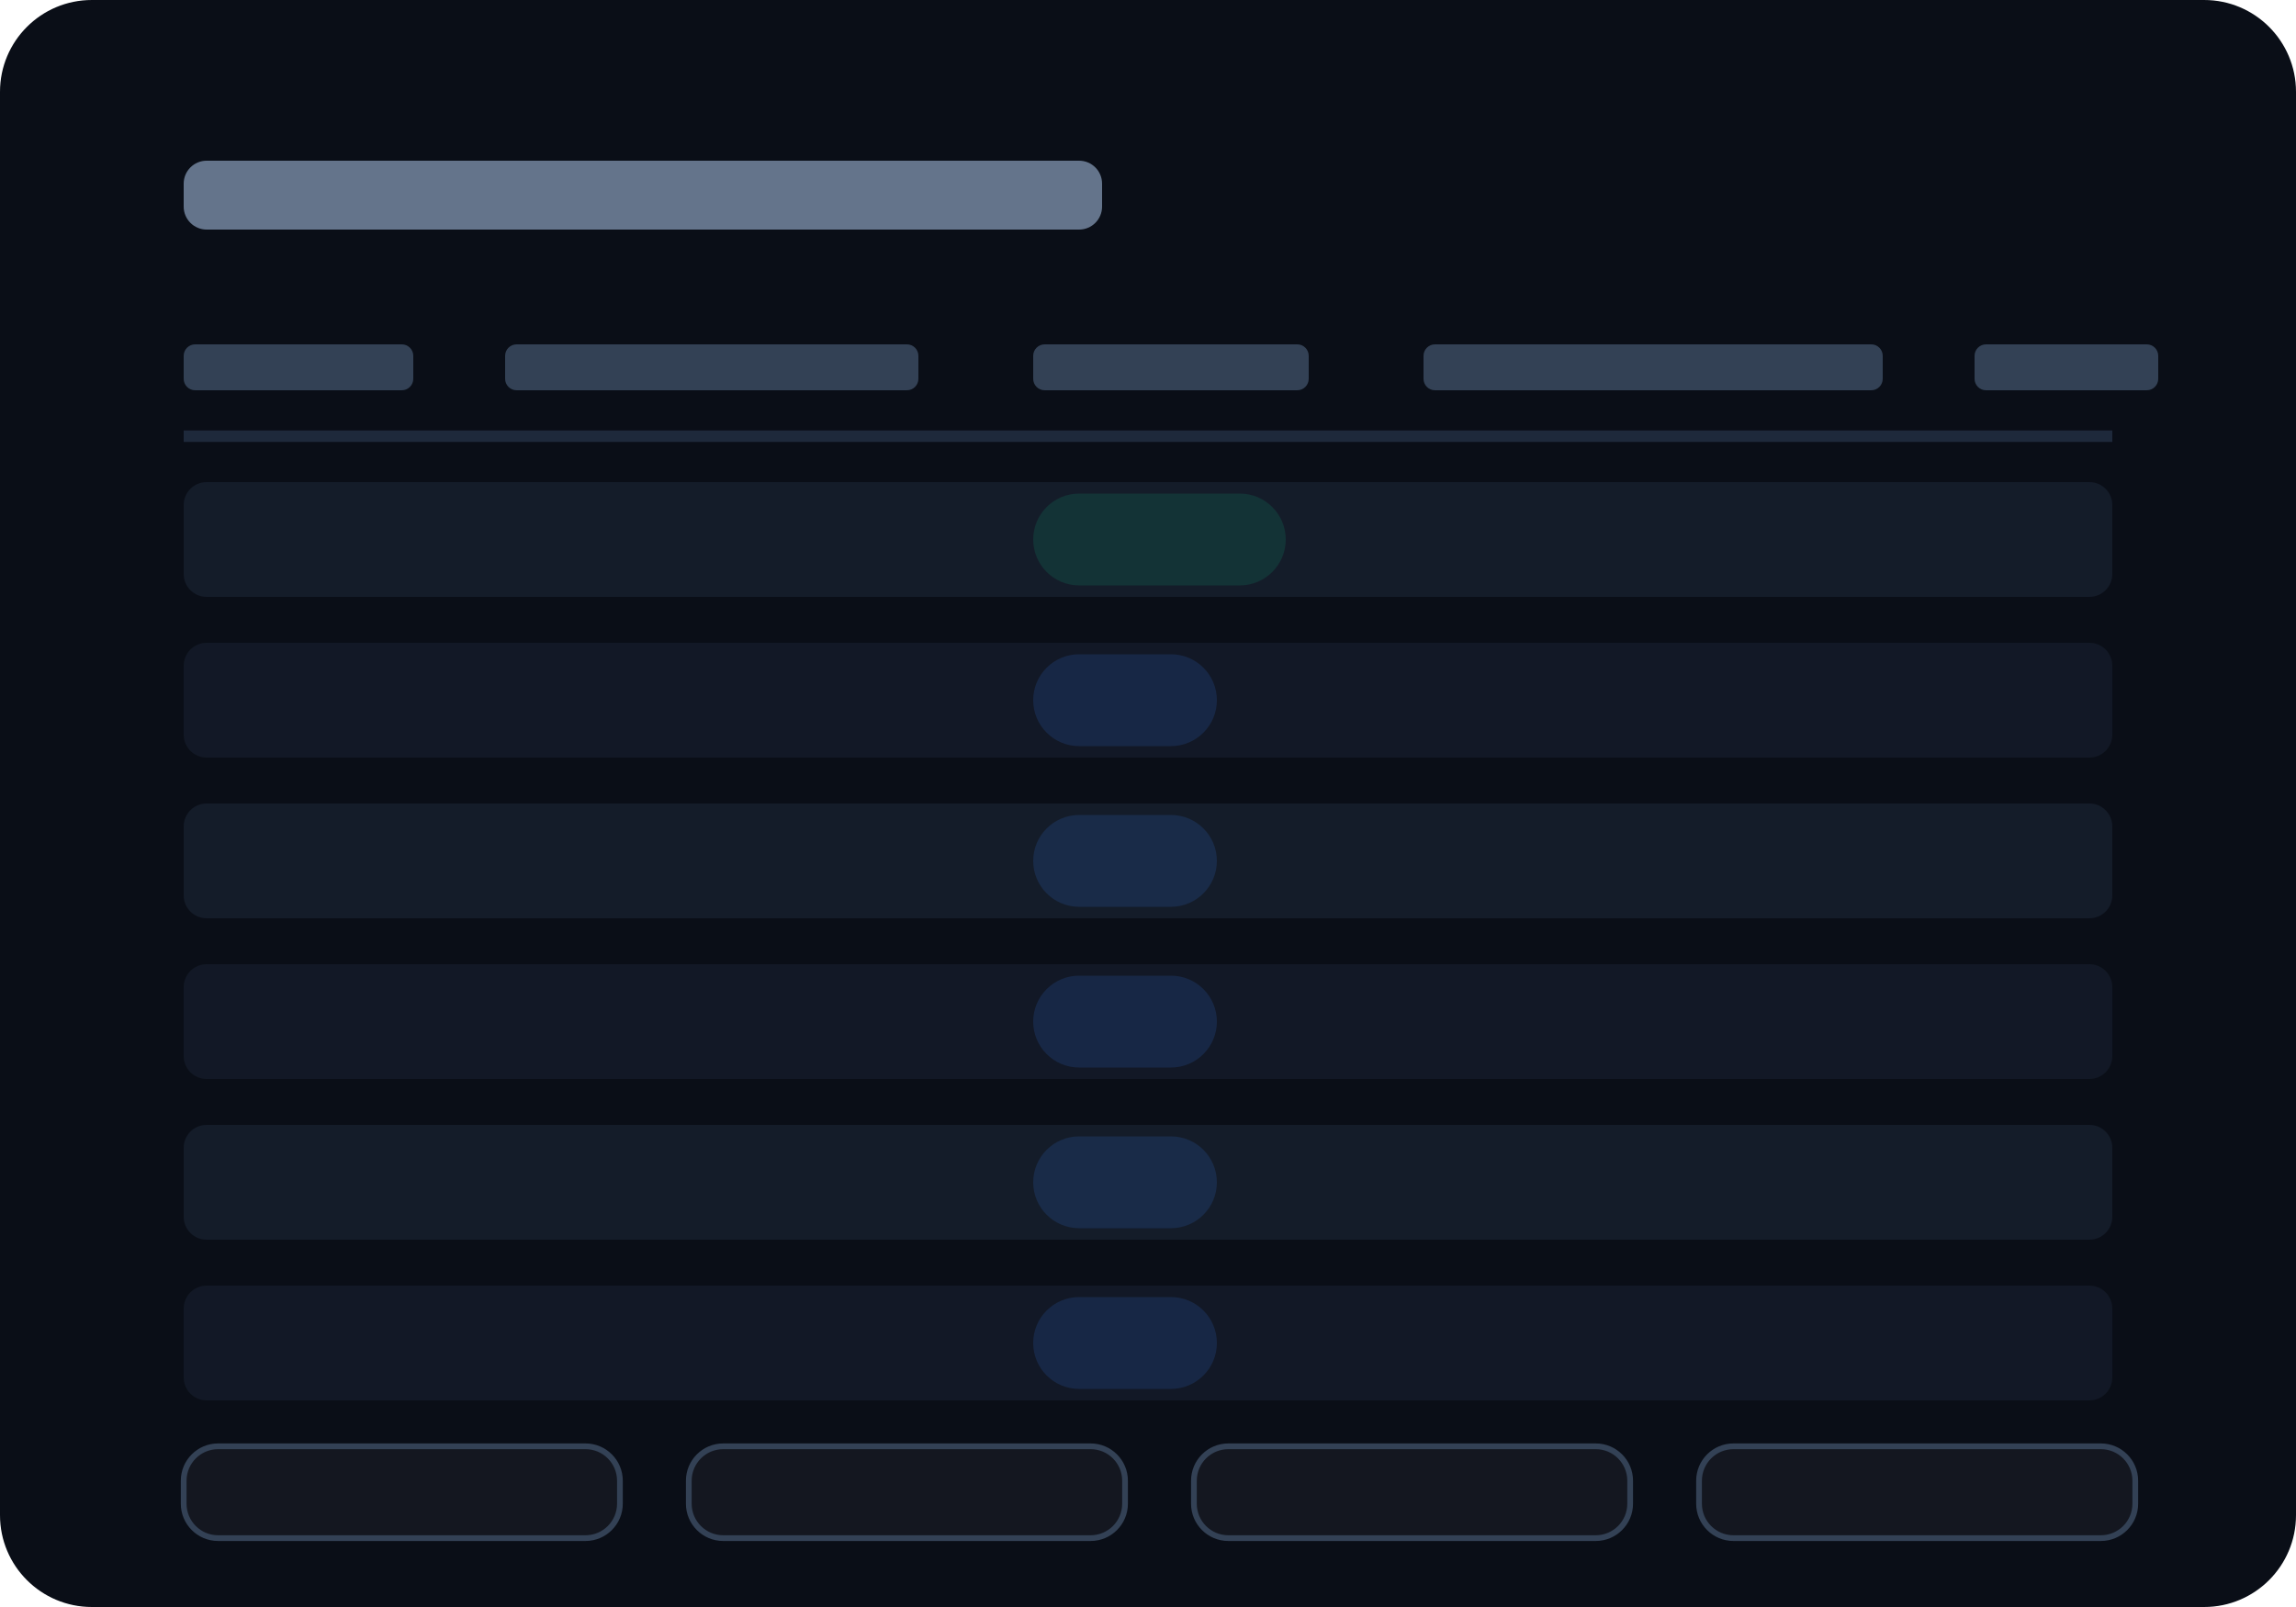
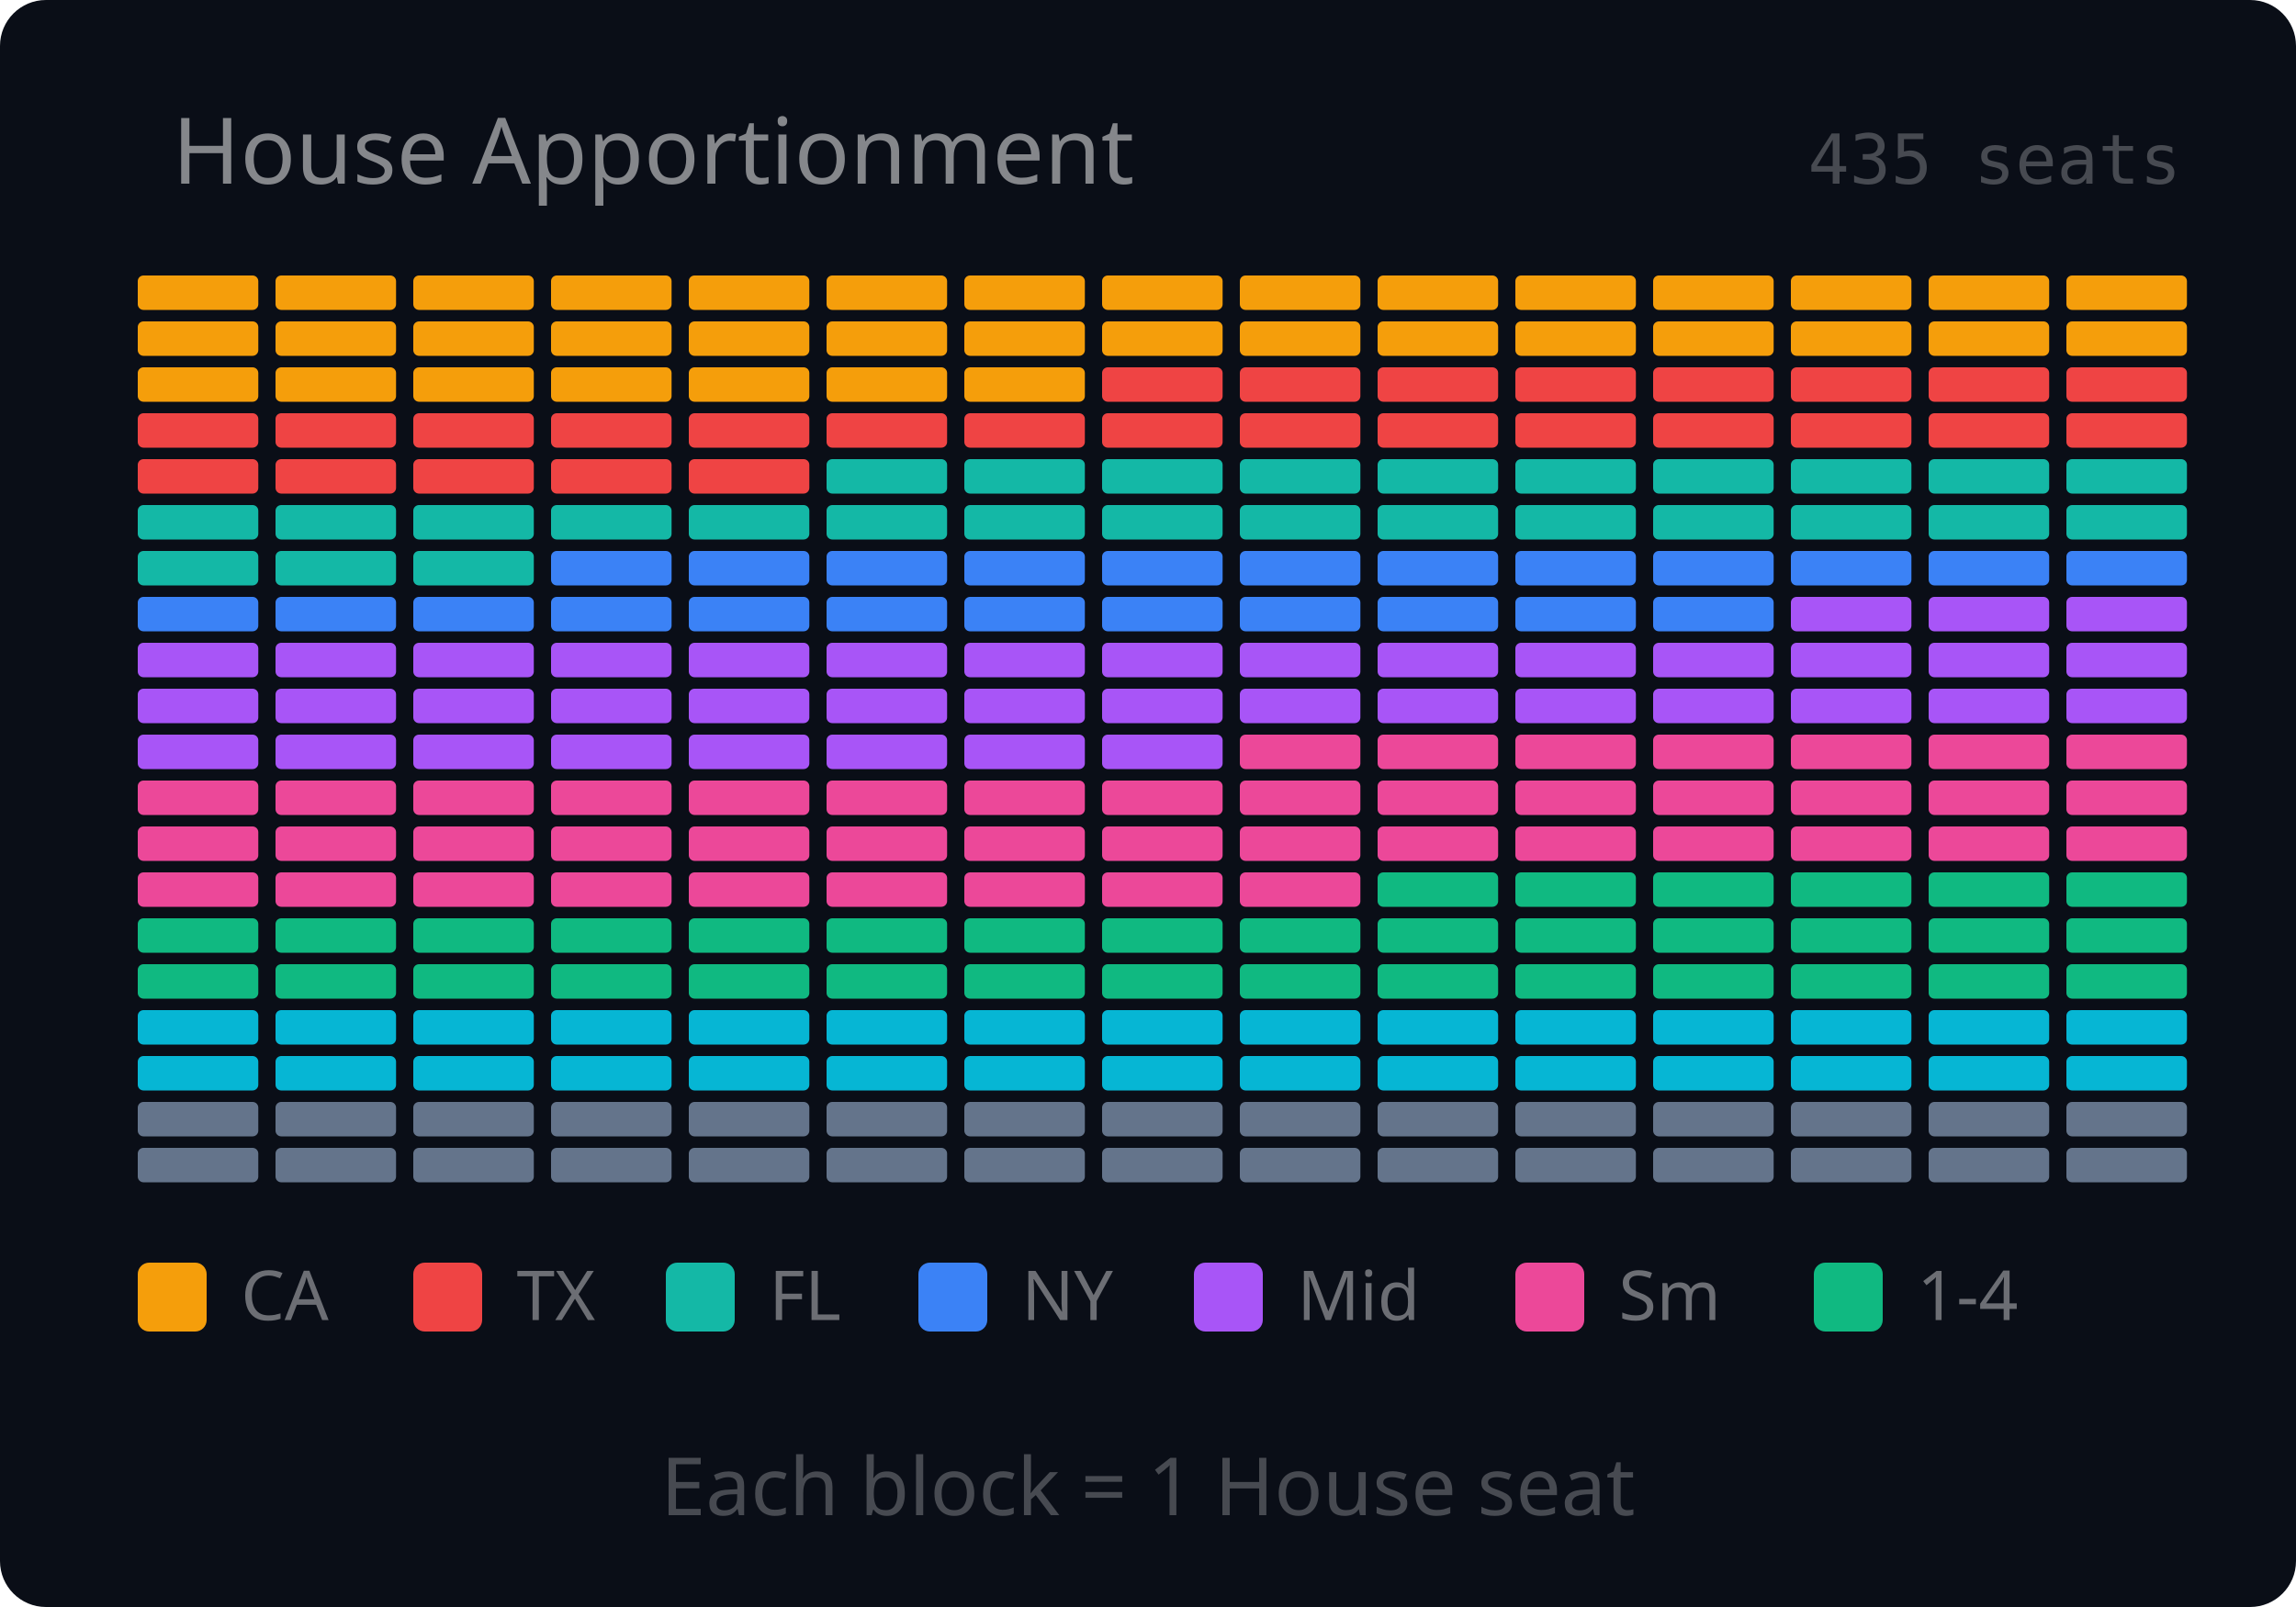
- <svg xmlns="http://www.w3.org/2000/svg" width="200" height="140" viewBox="0 0 200 140">
-   <rect width="200" height="140" rx="8" fill="#0a0e17" />
-   <rect x="16" y="14" width="80" height="6" rx="2" fill="#64748b" />
-   <rect x="16" y="30" width="20" height="4" rx="1" fill="#334155" />
-   <rect x="44" y="30" width="36" height="4" rx="1" fill="#334155" />
-   <rect x="90" y="30" width="24" height="4" rx="1" fill="#334155" />
-   <rect x="124" y="30" width="40" height="4" rx="1" fill="#334155" />
-   <rect x="172" y="30" width="16" height="4" rx="1" fill="#334155" />
-   <line x1="16" y1="38" x2="184" y2="38" stroke="#1e293b" stroke-width="1" />
-   <g fill="#1e293b">
-     <rect x="16" y="42" width="168" height="10" rx="2" opacity="0.5" />
-     <rect x="16" y="56" width="168" height="10" rx="2" opacity="0.4" />
-     <rect x="16" y="70" width="168" height="10" rx="2" opacity="0.5" />
-     <rect x="16" y="84" width="168" height="10" rx="2" opacity="0.4" />
-     <rect x="16" y="98" width="168" height="10" rx="2" opacity="0.5" />
-     <rect x="16" y="112" width="168" height="10" rx="2" opacity="0.4" />
-   </g>
-   <rect x="90" y="43" width="22" height="8" rx="4" fill="rgba(16,185,129,0.15)" />
-   <rect x="90" y="57" width="16" height="8" rx="4" fill="rgba(59,130,246,0.15)" />
-   <rect x="90" y="71" width="16" height="8" rx="4" fill="rgba(59,130,246,0.15)" />
-   <rect x="90" y="85" width="16" height="8" rx="4" fill="rgba(59,130,246,0.15)" />
-   <rect x="90" y="99" width="16" height="8" rx="4" fill="rgba(59,130,246,0.15)" />
-   <rect x="90" y="113" width="16" height="8" rx="4" fill="rgba(59,130,246,0.15)" />
-   <rect x="16" y="126" width="38" height="8" rx="3" fill="rgba(255,255,255,0.04)" stroke="#334155" stroke-width="0.5" />
-   <rect x="60" y="126" width="38" height="8" rx="3" fill="rgba(255,255,255,0.04)" stroke="#334155" stroke-width="0.5" />
-   <rect x="104" y="126" width="38" height="8" rx="3" fill="rgba(255,255,255,0.04)" stroke="#334155" stroke-width="0.5" />
-   <rect x="148" y="126" width="38" height="8" rx="3" fill="rgba(255,255,255,0.04)" stroke="#334155" stroke-width="0.5" />
+ <svg xmlns="http://www.w3.org/2000/svg" viewBox="0 0 200 140">
+   <rect width="200" height="140" rx="4" fill="#0a0e17" />
+   <text x="15" y="16" fill="rgba(255,255,255,0.5)" font-size="8" font-family="sans-serif" font-weight="500">House Apportionment</text>
+   <text x="190" y="16" fill="rgba(255,255,255,0.25)" font-size="6" font-family="monospace" text-anchor="end">435 seats</text>
+   <rect x="12" y="24" width="10.5" height="3" rx="0.5" fill="#f59e0b" />
+   <rect x="24" y="24" width="10.5" height="3" rx="0.5" fill="#f59e0b" />
+   <rect x="36" y="24" width="10.5" height="3" rx="0.5" fill="#f59e0b" />
+   <rect x="48" y="24" width="10.5" height="3" rx="0.5" fill="#f59e0b" />
+   <rect x="60" y="24" width="10.5" height="3" rx="0.5" fill="#f59e0b" />
+   <rect x="72" y="24" width="10.5" height="3" rx="0.5" fill="#f59e0b" />
+   <rect x="84" y="24" width="10.5" height="3" rx="0.5" fill="#f59e0b" />
+   <rect x="96" y="24" width="10.5" height="3" rx="0.5" fill="#f59e0b" />
+   <rect x="108" y="24" width="10.5" height="3" rx="0.5" fill="#f59e0b" />
+   <rect x="120" y="24" width="10.5" height="3" rx="0.5" fill="#f59e0b" />
+   <rect x="132" y="24" width="10.5" height="3" rx="0.5" fill="#f59e0b" />
+   <rect x="144" y="24" width="10.5" height="3" rx="0.5" fill="#f59e0b" />
+   <rect x="156" y="24" width="10.5" height="3" rx="0.5" fill="#f59e0b" />
+   <rect x="168" y="24" width="10.5" height="3" rx="0.5" fill="#f59e0b" />
+   <rect x="180" y="24" width="10.5" height="3" rx="0.5" fill="#f59e0b" />
+   <rect x="12" y="28" width="10.5" height="3" rx="0.5" fill="#f59e0b" />
+   <rect x="24" y="28" width="10.5" height="3" rx="0.5" fill="#f59e0b" />
+   <rect x="36" y="28" width="10.5" height="3" rx="0.5" fill="#f59e0b" />
+   <rect x="48" y="28" width="10.5" height="3" rx="0.5" fill="#f59e0b" />
+   <rect x="60" y="28" width="10.5" height="3" rx="0.5" fill="#f59e0b" />
+   <rect x="72" y="28" width="10.5" height="3" rx="0.5" fill="#f59e0b" />
+   <rect x="84" y="28" width="10.5" height="3" rx="0.5" fill="#f59e0b" />
+   <rect x="96" y="28" width="10.5" height="3" rx="0.5" fill="#f59e0b" />
+   <rect x="108" y="28" width="10.5" height="3" rx="0.5" fill="#f59e0b" />
+   <rect x="120" y="28" width="10.5" height="3" rx="0.5" fill="#f59e0b" />
+   <rect x="132" y="28" width="10.5" height="3" rx="0.5" fill="#f59e0b" />
+   <rect x="144" y="28" width="10.5" height="3" rx="0.5" fill="#f59e0b" />
+   <rect x="156" y="28" width="10.5" height="3" rx="0.5" fill="#f59e0b" />
+   <rect x="168" y="28" width="10.5" height="3" rx="0.5" fill="#f59e0b" />
+   <rect x="180" y="28" width="10.5" height="3" rx="0.5" fill="#f59e0b" />
+   <rect x="12" y="32" width="10.5" height="3" rx="0.5" fill="#f59e0b" />
+   <rect x="24" y="32" width="10.5" height="3" rx="0.5" fill="#f59e0b" />
+   <rect x="36" y="32" width="10.5" height="3" rx="0.5" fill="#f59e0b" />
+   <rect x="48" y="32" width="10.5" height="3" rx="0.5" fill="#f59e0b" />
+   <rect x="60" y="32" width="10.5" height="3" rx="0.5" fill="#f59e0b" />
+   <rect x="72" y="32" width="10.5" height="3" rx="0.5" fill="#f59e0b" />
+   <rect x="84" y="32" width="10.5" height="3" rx="0.5" fill="#f59e0b" />
+   <rect x="96" y="32" width="10.5" height="3" rx="0.5" fill="#ef4444" />
+   <rect x="108" y="32" width="10.5" height="3" rx="0.5" fill="#ef4444" />
+   <rect x="120" y="32" width="10.5" height="3" rx="0.5" fill="#ef4444" />
+   <rect x="132" y="32" width="10.5" height="3" rx="0.5" fill="#ef4444" />
+   <rect x="144" y="32" width="10.5" height="3" rx="0.5" fill="#ef4444" />
+   <rect x="156" y="32" width="10.5" height="3" rx="0.5" fill="#ef4444" />
+   <rect x="168" y="32" width="10.5" height="3" rx="0.5" fill="#ef4444" />
+   <rect x="180" y="32" width="10.5" height="3" rx="0.5" fill="#ef4444" />
+   <rect x="12" y="36" width="10.5" height="3" rx="0.5" fill="#ef4444" />
+   <rect x="24" y="36" width="10.5" height="3" rx="0.5" fill="#ef4444" />
+   <rect x="36" y="36" width="10.5" height="3" rx="0.5" fill="#ef4444" />
+   <rect x="48" y="36" width="10.5" height="3" rx="0.5" fill="#ef4444" />
+   <rect x="60" y="36" width="10.5" height="3" rx="0.5" fill="#ef4444" />
+   <rect x="72" y="36" width="10.5" height="3" rx="0.5" fill="#ef4444" />
+   <rect x="84" y="36" width="10.5" height="3" rx="0.5" fill="#ef4444" />
+   <rect x="96" y="36" width="10.5" height="3" rx="0.5" fill="#ef4444" />
+   <rect x="108" y="36" width="10.5" height="3" rx="0.5" fill="#ef4444" />
+   <rect x="120" y="36" width="10.5" height="3" rx="0.5" fill="#ef4444" />
+   <rect x="132" y="36" width="10.5" height="3" rx="0.5" fill="#ef4444" />
+   <rect x="144" y="36" width="10.5" height="3" rx="0.5" fill="#ef4444" />
+   <rect x="156" y="36" width="10.5" height="3" rx="0.5" fill="#ef4444" />
+   <rect x="168" y="36" width="10.5" height="3" rx="0.5" fill="#ef4444" />
+   <rect x="180" y="36" width="10.5" height="3" rx="0.5" fill="#ef4444" />
+   <rect x="12" y="40" width="10.5" height="3" rx="0.5" fill="#ef4444" />
+   <rect x="24" y="40" width="10.5" height="3" rx="0.5" fill="#ef4444" />
+   <rect x="36" y="40" width="10.5" height="3" rx="0.5" fill="#ef4444" />
+   <rect x="48" y="40" width="10.5" height="3" rx="0.5" fill="#ef4444" />
+   <rect x="60" y="40" width="10.5" height="3" rx="0.5" fill="#ef4444" />
+   <rect x="72" y="40" width="10.5" height="3" rx="0.5" fill="#14b8a6" />
+   <rect x="84" y="40" width="10.5" height="3" rx="0.5" fill="#14b8a6" />
+   <rect x="96" y="40" width="10.5" height="3" rx="0.5" fill="#14b8a6" />
+   <rect x="108" y="40" width="10.5" height="3" rx="0.5" fill="#14b8a6" />
+   <rect x="120" y="40" width="10.5" height="3" rx="0.5" fill="#14b8a6" />
+   <rect x="132" y="40" width="10.5" height="3" rx="0.5" fill="#14b8a6" />
+   <rect x="144" y="40" width="10.5" height="3" rx="0.5" fill="#14b8a6" />
+   <rect x="156" y="40" width="10.5" height="3" rx="0.5" fill="#14b8a6" />
+   <rect x="168" y="40" width="10.5" height="3" rx="0.5" fill="#14b8a6" />
+   <rect x="180" y="40" width="10.5" height="3" rx="0.5" fill="#14b8a6" />
+   <rect x="12" y="44" width="10.5" height="3" rx="0.5" fill="#14b8a6" />
+   <rect x="24" y="44" width="10.5" height="3" rx="0.5" fill="#14b8a6" />
+   <rect x="36" y="44" width="10.5" height="3" rx="0.5" fill="#14b8a6" />
+   <rect x="48" y="44" width="10.5" height="3" rx="0.5" fill="#14b8a6" />
+   <rect x="60" y="44" width="10.5" height="3" rx="0.5" fill="#14b8a6" />
+   <rect x="72" y="44" width="10.5" height="3" rx="0.5" fill="#14b8a6" />
+   <rect x="84" y="44" width="10.5" height="3" rx="0.5" fill="#14b8a6" />
+   <rect x="96" y="44" width="10.5" height="3" rx="0.5" fill="#14b8a6" />
+   <rect x="108" y="44" width="10.5" height="3" rx="0.5" fill="#14b8a6" />
+   <rect x="120" y="44" width="10.5" height="3" rx="0.5" fill="#14b8a6" />
+   <rect x="132" y="44" width="10.5" height="3" rx="0.5" fill="#14b8a6" />
+   <rect x="144" y="44" width="10.5" height="3" rx="0.5" fill="#14b8a6" />
+   <rect x="156" y="44" width="10.5" height="3" rx="0.5" fill="#14b8a6" />
+   <rect x="168" y="44" width="10.5" height="3" rx="0.5" fill="#14b8a6" />
+   <rect x="180" y="44" width="10.5" height="3" rx="0.5" fill="#14b8a6" />
+   <rect x="12" y="48" width="10.5" height="3" rx="0.5" fill="#14b8a6" />
+   <rect x="24" y="48" width="10.5" height="3" rx="0.5" fill="#14b8a6" />
+   <rect x="36" y="48" width="10.5" height="3" rx="0.5" fill="#14b8a6" />
+   <rect x="48" y="48" width="10.5" height="3" rx="0.5" fill="#3b82f6" />
+   <rect x="60" y="48" width="10.5" height="3" rx="0.5" fill="#3b82f6" />
+   <rect x="72" y="48" width="10.5" height="3" rx="0.5" fill="#3b82f6" />
+   <rect x="84" y="48" width="10.5" height="3" rx="0.5" fill="#3b82f6" />
+   <rect x="96" y="48" width="10.5" height="3" rx="0.5" fill="#3b82f6" />
+   <rect x="108" y="48" width="10.5" height="3" rx="0.5" fill="#3b82f6" />
+   <rect x="120" y="48" width="10.5" height="3" rx="0.5" fill="#3b82f6" />
+   <rect x="132" y="48" width="10.5" height="3" rx="0.5" fill="#3b82f6" />
+   <rect x="144" y="48" width="10.5" height="3" rx="0.5" fill="#3b82f6" />
+   <rect x="156" y="48" width="10.5" height="3" rx="0.5" fill="#3b82f6" />
+   <rect x="168" y="48" width="10.5" height="3" rx="0.5" fill="#3b82f6" />
+   <rect x="180" y="48" width="10.5" height="3" rx="0.5" fill="#3b82f6" />
+   <rect x="12" y="52" width="10.5" height="3" rx="0.5" fill="#3b82f6" />
+   <rect x="24" y="52" width="10.5" height="3" rx="0.5" fill="#3b82f6" />
+   <rect x="36" y="52" width="10.5" height="3" rx="0.5" fill="#3b82f6" />
+   <rect x="48" y="52" width="10.5" height="3" rx="0.5" fill="#3b82f6" />
+   <rect x="60" y="52" width="10.5" height="3" rx="0.5" fill="#3b82f6" />
+   <rect x="72" y="52" width="10.5" height="3" rx="0.5" fill="#3b82f6" />
+   <rect x="84" y="52" width="10.5" height="3" rx="0.5" fill="#3b82f6" />
+   <rect x="96" y="52" width="10.5" height="3" rx="0.5" fill="#3b82f6" />
+   <rect x="108" y="52" width="10.5" height="3" rx="0.5" fill="#3b82f6" />
+   <rect x="120" y="52" width="10.5" height="3" rx="0.5" fill="#3b82f6" />
+   <rect x="132" y="52" width="10.5" height="3" rx="0.5" fill="#3b82f6" />
+   <rect x="144" y="52" width="10.5" height="3" rx="0.5" fill="#3b82f6" />
+   <rect x="156" y="52" width="10.5" height="3" rx="0.5" fill="#a855f7" />
+   <rect x="168" y="52" width="10.5" height="3" rx="0.5" fill="#a855f7" />
+   <rect x="180" y="52" width="10.5" height="3" rx="0.5" fill="#a855f7" />
+   <rect x="12" y="56" width="10.5" height="3" rx="0.5" fill="#a855f7" />
+   <rect x="24" y="56" width="10.5" height="3" rx="0.5" fill="#a855f7" />
+   <rect x="36" y="56" width="10.5" height="3" rx="0.5" fill="#a855f7" />
+   <rect x="48" y="56" width="10.5" height="3" rx="0.5" fill="#a855f7" />
+   <rect x="60" y="56" width="10.5" height="3" rx="0.5" fill="#a855f7" />
+   <rect x="72" y="56" width="10.5" height="3" rx="0.5" fill="#a855f7" />
+   <rect x="84" y="56" width="10.5" height="3" rx="0.5" fill="#a855f7" />
+   <rect x="96" y="56" width="10.5" height="3" rx="0.5" fill="#a855f7" />
+   <rect x="108" y="56" width="10.5" height="3" rx="0.5" fill="#a855f7" />
+   <rect x="120" y="56" width="10.5" height="3" rx="0.5" fill="#a855f7" />
+   <rect x="132" y="56" width="10.5" height="3" rx="0.5" fill="#a855f7" />
+   <rect x="144" y="56" width="10.5" height="3" rx="0.5" fill="#a855f7" />
+   <rect x="156" y="56" width="10.5" height="3" rx="0.5" fill="#a855f7" />
+   <rect x="168" y="56" width="10.5" height="3" rx="0.5" fill="#a855f7" />
+   <rect x="180" y="56" width="10.5" height="3" rx="0.5" fill="#a855f7" />
+   <rect x="12" y="60" width="10.5" height="3" rx="0.5" fill="#a855f7" />
+   <rect x="24" y="60" width="10.5" height="3" rx="0.5" fill="#a855f7" />
+   <rect x="36" y="60" width="10.5" height="3" rx="0.5" fill="#a855f7" />
+   <rect x="48" y="60" width="10.5" height="3" rx="0.5" fill="#a855f7" />
+   <rect x="60" y="60" width="10.5" height="3" rx="0.5" fill="#a855f7" />
+   <rect x="72" y="60" width="10.5" height="3" rx="0.5" fill="#a855f7" />
+   <rect x="84" y="60" width="10.5" height="3" rx="0.5" fill="#a855f7" />
+   <rect x="96" y="60" width="10.5" height="3" rx="0.5" fill="#a855f7" />
+   <rect x="108" y="60" width="10.5" height="3" rx="0.5" fill="#a855f7" />
+   <rect x="120" y="60" width="10.5" height="3" rx="0.5" fill="#a855f7" />
+   <rect x="132" y="60" width="10.5" height="3" rx="0.5" fill="#a855f7" />
+   <rect x="144" y="60" width="10.5" height="3" rx="0.5" fill="#a855f7" />
+   <rect x="156" y="60" width="10.5" height="3" rx="0.5" fill="#a855f7" />
+   <rect x="168" y="60" width="10.5" height="3" rx="0.5" fill="#a855f7" />
+   <rect x="180" y="60" width="10.5" height="3" rx="0.5" fill="#a855f7" />
+   <rect x="12" y="64" width="10.5" height="3" rx="0.5" fill="#a855f7" />
+   <rect x="24" y="64" width="10.5" height="3" rx="0.5" fill="#a855f7" />
+   <rect x="36" y="64" width="10.5" height="3" rx="0.5" fill="#a855f7" />
+   <rect x="48" y="64" width="10.5" height="3" rx="0.5" fill="#a855f7" />
+   <rect x="60" y="64" width="10.5" height="3" rx="0.5" fill="#a855f7" />
+   <rect x="72" y="64" width="10.5" height="3" rx="0.5" fill="#a855f7" />
+   <rect x="84" y="64" width="10.5" height="3" rx="0.5" fill="#a855f7" />
+   <rect x="96" y="64" width="10.5" height="3" rx="0.5" fill="#a855f7" />
+   <rect x="108" y="64" width="10.5" height="3" rx="0.5" fill="#ec4899" />
+   <rect x="120" y="64" width="10.5" height="3" rx="0.5" fill="#ec4899" />
+   <rect x="132" y="64" width="10.5" height="3" rx="0.5" fill="#ec4899" />
+   <rect x="144" y="64" width="10.5" height="3" rx="0.5" fill="#ec4899" />
+   <rect x="156" y="64" width="10.5" height="3" rx="0.5" fill="#ec4899" />
+   <rect x="168" y="64" width="10.5" height="3" rx="0.5" fill="#ec4899" />
+   <rect x="180" y="64" width="10.5" height="3" rx="0.5" fill="#ec4899" />
+   <rect x="12" y="68" width="10.5" height="3" rx="0.5" fill="#ec4899" />
+   <rect x="24" y="68" width="10.5" height="3" rx="0.5" fill="#ec4899" />
+   <rect x="36" y="68" width="10.5" height="3" rx="0.5" fill="#ec4899" />
+   <rect x="48" y="68" width="10.5" height="3" rx="0.5" fill="#ec4899" />
+   <rect x="60" y="68" width="10.5" height="3" rx="0.5" fill="#ec4899" />
+   <rect x="72" y="68" width="10.5" height="3" rx="0.5" fill="#ec4899" />
+   <rect x="84" y="68" width="10.5" height="3" rx="0.5" fill="#ec4899" />
+   <rect x="96" y="68" width="10.5" height="3" rx="0.5" fill="#ec4899" />
+   <rect x="108" y="68" width="10.5" height="3" rx="0.5" fill="#ec4899" />
+   <rect x="120" y="68" width="10.5" height="3" rx="0.5" fill="#ec4899" />
+   <rect x="132" y="68" width="10.5" height="3" rx="0.5" fill="#ec4899" />
+   <rect x="144" y="68" width="10.5" height="3" rx="0.5" fill="#ec4899" />
+   <rect x="156" y="68" width="10.5" height="3" rx="0.5" fill="#ec4899" />
+   <rect x="168" y="68" width="10.5" height="3" rx="0.5" fill="#ec4899" />
+   <rect x="180" y="68" width="10.5" height="3" rx="0.5" fill="#ec4899" />
+   <rect x="12" y="72" width="10.5" height="3" rx="0.5" fill="#ec4899" />
+   <rect x="24" y="72" width="10.5" height="3" rx="0.5" fill="#ec4899" />
+   <rect x="36" y="72" width="10.5" height="3" rx="0.5" fill="#ec4899" />
+   <rect x="48" y="72" width="10.5" height="3" rx="0.5" fill="#ec4899" />
+   <rect x="60" y="72" width="10.5" height="3" rx="0.5" fill="#ec4899" />
+   <rect x="72" y="72" width="10.5" height="3" rx="0.5" fill="#ec4899" />
+   <rect x="84" y="72" width="10.5" height="3" rx="0.5" fill="#ec4899" />
+   <rect x="96" y="72" width="10.5" height="3" rx="0.5" fill="#ec4899" />
+   <rect x="108" y="72" width="10.5" height="3" rx="0.5" fill="#ec4899" />
+   <rect x="120" y="72" width="10.5" height="3" rx="0.5" fill="#ec4899" />
+   <rect x="132" y="72" width="10.5" height="3" rx="0.5" fill="#ec4899" />
+   <rect x="144" y="72" width="10.5" height="3" rx="0.5" fill="#ec4899" />
+   <rect x="156" y="72" width="10.5" height="3" rx="0.5" fill="#ec4899" />
+   <rect x="168" y="72" width="10.5" height="3" rx="0.5" fill="#ec4899" />
+   <rect x="180" y="72" width="10.5" height="3" rx="0.5" fill="#ec4899" />
+   <rect x="12" y="76" width="10.5" height="3" rx="0.5" fill="#ec4899" />
+   <rect x="24" y="76" width="10.5" height="3" rx="0.5" fill="#ec4899" />
+   <rect x="36" y="76" width="10.5" height="3" rx="0.5" fill="#ec4899" />
+   <rect x="48" y="76" width="10.5" height="3" rx="0.5" fill="#ec4899" />
+   <rect x="60" y="76" width="10.5" height="3" rx="0.5" fill="#ec4899" />
+   <rect x="72" y="76" width="10.5" height="3" rx="0.5" fill="#ec4899" />
+   <rect x="84" y="76" width="10.5" height="3" rx="0.5" fill="#ec4899" />
+   <rect x="96" y="76" width="10.5" height="3" rx="0.5" fill="#ec4899" />
+   <rect x="108" y="76" width="10.5" height="3" rx="0.5" fill="#ec4899" />
+   <rect x="120" y="76" width="10.5" height="3" rx="0.5" fill="#10b981" />
+   <rect x="132" y="76" width="10.5" height="3" rx="0.5" fill="#10b981" />
+   <rect x="144" y="76" width="10.5" height="3" rx="0.5" fill="#10b981" />
+   <rect x="156" y="76" width="10.5" height="3" rx="0.5" fill="#10b981" />
+   <rect x="168" y="76" width="10.5" height="3" rx="0.5" fill="#10b981" />
+   <rect x="180" y="76" width="10.5" height="3" rx="0.5" fill="#10b981" />
+   <rect x="12" y="80" width="10.5" height="3" rx="0.5" fill="#10b981" />
+   <rect x="24" y="80" width="10.5" height="3" rx="0.5" fill="#10b981" />
+   <rect x="36" y="80" width="10.5" height="3" rx="0.5" fill="#10b981" />
+   <rect x="48" y="80" width="10.5" height="3" rx="0.5" fill="#10b981" />
+   <rect x="60" y="80" width="10.5" height="3" rx="0.5" fill="#10b981" />
+   <rect x="72" y="80" width="10.5" height="3" rx="0.5" fill="#10b981" />
+   <rect x="84" y="80" width="10.5" height="3" rx="0.5" fill="#10b981" />
+   <rect x="96" y="80" width="10.5" height="3" rx="0.5" fill="#10b981" />
+   <rect x="108" y="80" width="10.5" height="3" rx="0.5" fill="#10b981" />
+   <rect x="120" y="80" width="10.5" height="3" rx="0.5" fill="#10b981" />
+   <rect x="132" y="80" width="10.5" height="3" rx="0.5" fill="#10b981" />
+   <rect x="144" y="80" width="10.5" height="3" rx="0.5" fill="#10b981" />
+   <rect x="156" y="80" width="10.5" height="3" rx="0.5" fill="#10b981" />
+   <rect x="168" y="80" width="10.5" height="3" rx="0.5" fill="#10b981" />
+   <rect x="180" y="80" width="10.5" height="3" rx="0.5" fill="#10b981" />
+   <rect x="12" y="84" width="10.5" height="3" rx="0.5" fill="#10b981" />
+   <rect x="24" y="84" width="10.5" height="3" rx="0.5" fill="#10b981" />
+   <rect x="36" y="84" width="10.5" height="3" rx="0.5" fill="#10b981" />
+   <rect x="48" y="84" width="10.5" height="3" rx="0.5" fill="#10b981" />
+   <rect x="60" y="84" width="10.5" height="3" rx="0.5" fill="#10b981" />
+   <rect x="72" y="84" width="10.5" height="3" rx="0.5" fill="#10b981" />
+   <rect x="84" y="84" width="10.5" height="3" rx="0.5" fill="#10b981" />
+   <rect x="96" y="84" width="10.5" height="3" rx="0.5" fill="#10b981" />
+   <rect x="108" y="84" width="10.5" height="3" rx="0.5" fill="#10b981" />
+   <rect x="120" y="84" width="10.5" height="3" rx="0.5" fill="#10b981" />
+   <rect x="132" y="84" width="10.5" height="3" rx="0.5" fill="#10b981" />
+   <rect x="144" y="84" width="10.5" height="3" rx="0.5" fill="#10b981" />
+   <rect x="156" y="84" width="10.5" height="3" rx="0.5" fill="#10b981" />
+   <rect x="168" y="84" width="10.5" height="3" rx="0.5" fill="#10b981" />
+   <rect x="180" y="84" width="10.5" height="3" rx="0.5" fill="#10b981" />
+   <rect x="12" y="88" width="10.5" height="3" rx="0.5" fill="#06b6d4" />
+   <rect x="24" y="88" width="10.5" height="3" rx="0.5" fill="#06b6d4" />
+   <rect x="36" y="88" width="10.5" height="3" rx="0.5" fill="#06b6d4" />
+   <rect x="48" y="88" width="10.5" height="3" rx="0.5" fill="#06b6d4" />
+   <rect x="60" y="88" width="10.5" height="3" rx="0.5" fill="#06b6d4" />
+   <rect x="72" y="88" width="10.5" height="3" rx="0.5" fill="#06b6d4" />
+   <rect x="84" y="88" width="10.5" height="3" rx="0.5" fill="#06b6d4" />
+   <rect x="96" y="88" width="10.5" height="3" rx="0.5" fill="#06b6d4" />
+   <rect x="108" y="88" width="10.5" height="3" rx="0.5" fill="#06b6d4" />
+   <rect x="120" y="88" width="10.5" height="3" rx="0.5" fill="#06b6d4" />
+   <rect x="132" y="88" width="10.5" height="3" rx="0.5" fill="#06b6d4" />
+   <rect x="144" y="88" width="10.5" height="3" rx="0.5" fill="#06b6d4" />
+   <rect x="156" y="88" width="10.5" height="3" rx="0.5" fill="#06b6d4" />
+   <rect x="168" y="88" width="10.5" height="3" rx="0.5" fill="#06b6d4" />
+   <rect x="180" y="88" width="10.5" height="3" rx="0.5" fill="#06b6d4" />
+   <rect x="12" y="92" width="10.5" height="3" rx="0.5" fill="#06b6d4" />
+   <rect x="24" y="92" width="10.5" height="3" rx="0.5" fill="#06b6d4" />
+   <rect x="36" y="92" width="10.5" height="3" rx="0.5" fill="#06b6d4" />
+   <rect x="48" y="92" width="10.5" height="3" rx="0.5" fill="#06b6d4" />
+   <rect x="60" y="92" width="10.5" height="3" rx="0.5" fill="#06b6d4" />
+   <rect x="72" y="92" width="10.5" height="3" rx="0.5" fill="#06b6d4" />
+   <rect x="84" y="92" width="10.5" height="3" rx="0.5" fill="#06b6d4" />
+   <rect x="96" y="92" width="10.5" height="3" rx="0.5" fill="#06b6d4" />
+   <rect x="108" y="92" width="10.5" height="3" rx="0.5" fill="#06b6d4" />
+   <rect x="120" y="92" width="10.5" height="3" rx="0.5" fill="#06b6d4" />
+   <rect x="132" y="92" width="10.5" height="3" rx="0.5" fill="#06b6d4" />
+   <rect x="144" y="92" width="10.5" height="3" rx="0.5" fill="#06b6d4" />
+   <rect x="156" y="92" width="10.5" height="3" rx="0.5" fill="#06b6d4" />
+   <rect x="168" y="92" width="10.5" height="3" rx="0.5" fill="#06b6d4" />
+   <rect x="180" y="92" width="10.5" height="3" rx="0.5" fill="#06b6d4" />
+   <rect x="12" y="96" width="10.5" height="3" rx="0.5" fill="#64748b" />
+   <rect x="24" y="96" width="10.5" height="3" rx="0.5" fill="#64748b" />
+   <rect x="36" y="96" width="10.5" height="3" rx="0.5" fill="#64748b" />
+   <rect x="48" y="96" width="10.5" height="3" rx="0.5" fill="#64748b" />
+   <rect x="60" y="96" width="10.5" height="3" rx="0.5" fill="#64748b" />
+   <rect x="72" y="96" width="10.5" height="3" rx="0.5" fill="#64748b" />
+   <rect x="84" y="96" width="10.5" height="3" rx="0.5" fill="#64748b" />
+   <rect x="96" y="96" width="10.5" height="3" rx="0.5" fill="#64748b" />
+   <rect x="108" y="96" width="10.5" height="3" rx="0.5" fill="#64748b" />
+   <rect x="120" y="96" width="10.5" height="3" rx="0.5" fill="#64748b" />
+   <rect x="132" y="96" width="10.5" height="3" rx="0.5" fill="#64748b" />
+   <rect x="144" y="96" width="10.5" height="3" rx="0.5" fill="#64748b" />
+   <rect x="156" y="96" width="10.5" height="3" rx="0.5" fill="#64748b" />
+   <rect x="168" y="96" width="10.5" height="3" rx="0.5" fill="#64748b" />
+   <rect x="180" y="96" width="10.5" height="3" rx="0.5" fill="#64748b" />
+   <rect x="12" y="100" width="10.5" height="3" rx="0.5" fill="#64748b" />
+   <rect x="24" y="100" width="10.5" height="3" rx="0.5" fill="#64748b" />
+   <rect x="36" y="100" width="10.5" height="3" rx="0.5" fill="#64748b" />
+   <rect x="48" y="100" width="10.5" height="3" rx="0.5" fill="#64748b" />
+   <rect x="60" y="100" width="10.5" height="3" rx="0.5" fill="#64748b" />
+   <rect x="72" y="100" width="10.5" height="3" rx="0.5" fill="#64748b" />
+   <rect x="84" y="100" width="10.5" height="3" rx="0.5" fill="#64748b" />
+   <rect x="96" y="100" width="10.5" height="3" rx="0.5" fill="#64748b" />
+   <rect x="108" y="100" width="10.5" height="3" rx="0.5" fill="#64748b" />
+   <rect x="120" y="100" width="10.5" height="3" rx="0.5" fill="#64748b" />
+   <rect x="132" y="100" width="10.5" height="3" rx="0.5" fill="#64748b" />
+   <rect x="144" y="100" width="10.5" height="3" rx="0.5" fill="#64748b" />
+   <rect x="156" y="100" width="10.5" height="3" rx="0.5" fill="#64748b" />
+   <rect x="168" y="100" width="10.5" height="3" rx="0.5" fill="#64748b" />
+   <rect x="180" y="100" width="10.5" height="3" rx="0.5" fill="#64748b" />
+   <rect x="12" y="110" width="6" height="6" rx="1" fill="#f59e0b" />
+   <text x="21" y="115" fill="rgba(255,255,255,0.4)" font-size="6" font-family="sans-serif">CA</text>
+   <rect x="36" y="110" width="6" height="6" rx="1" fill="#ef4444" />
+   <text x="45" y="115" fill="rgba(255,255,255,0.4)" font-size="6" font-family="sans-serif">TX</text>
+   <rect x="58" y="110" width="6" height="6" rx="1" fill="#14b8a6" />
+   <text x="67" y="115" fill="rgba(255,255,255,0.4)" font-size="6" font-family="sans-serif">FL</text>
+   <rect x="80" y="110" width="6" height="6" rx="1" fill="#3b82f6" />
+   <text x="89" y="115" fill="rgba(255,255,255,0.4)" font-size="6" font-family="sans-serif">NY</text>
+   <rect x="104" y="110" width="6" height="6" rx="1" fill="#a855f7" />
+   <text x="113" y="115" fill="rgba(255,255,255,0.4)" font-size="6" font-family="sans-serif">Mid</text>
+   <rect x="132" y="110" width="6" height="6" rx="1" fill="#ec4899" />
+   <text x="141" y="115" fill="rgba(255,255,255,0.4)" font-size="6" font-family="sans-serif">Sm</text>
+   <rect x="158" y="110" width="6" height="6" rx="1" fill="#10b981" />
+   <text x="167" y="115" fill="rgba(255,255,255,0.4)" font-size="6" font-family="sans-serif">1-4</text>
+   <text x="100" y="132" fill="rgba(255,255,255,0.25)" font-size="7" font-family="sans-serif" text-anchor="middle">Each block = 1 House seat</text>
</svg>
